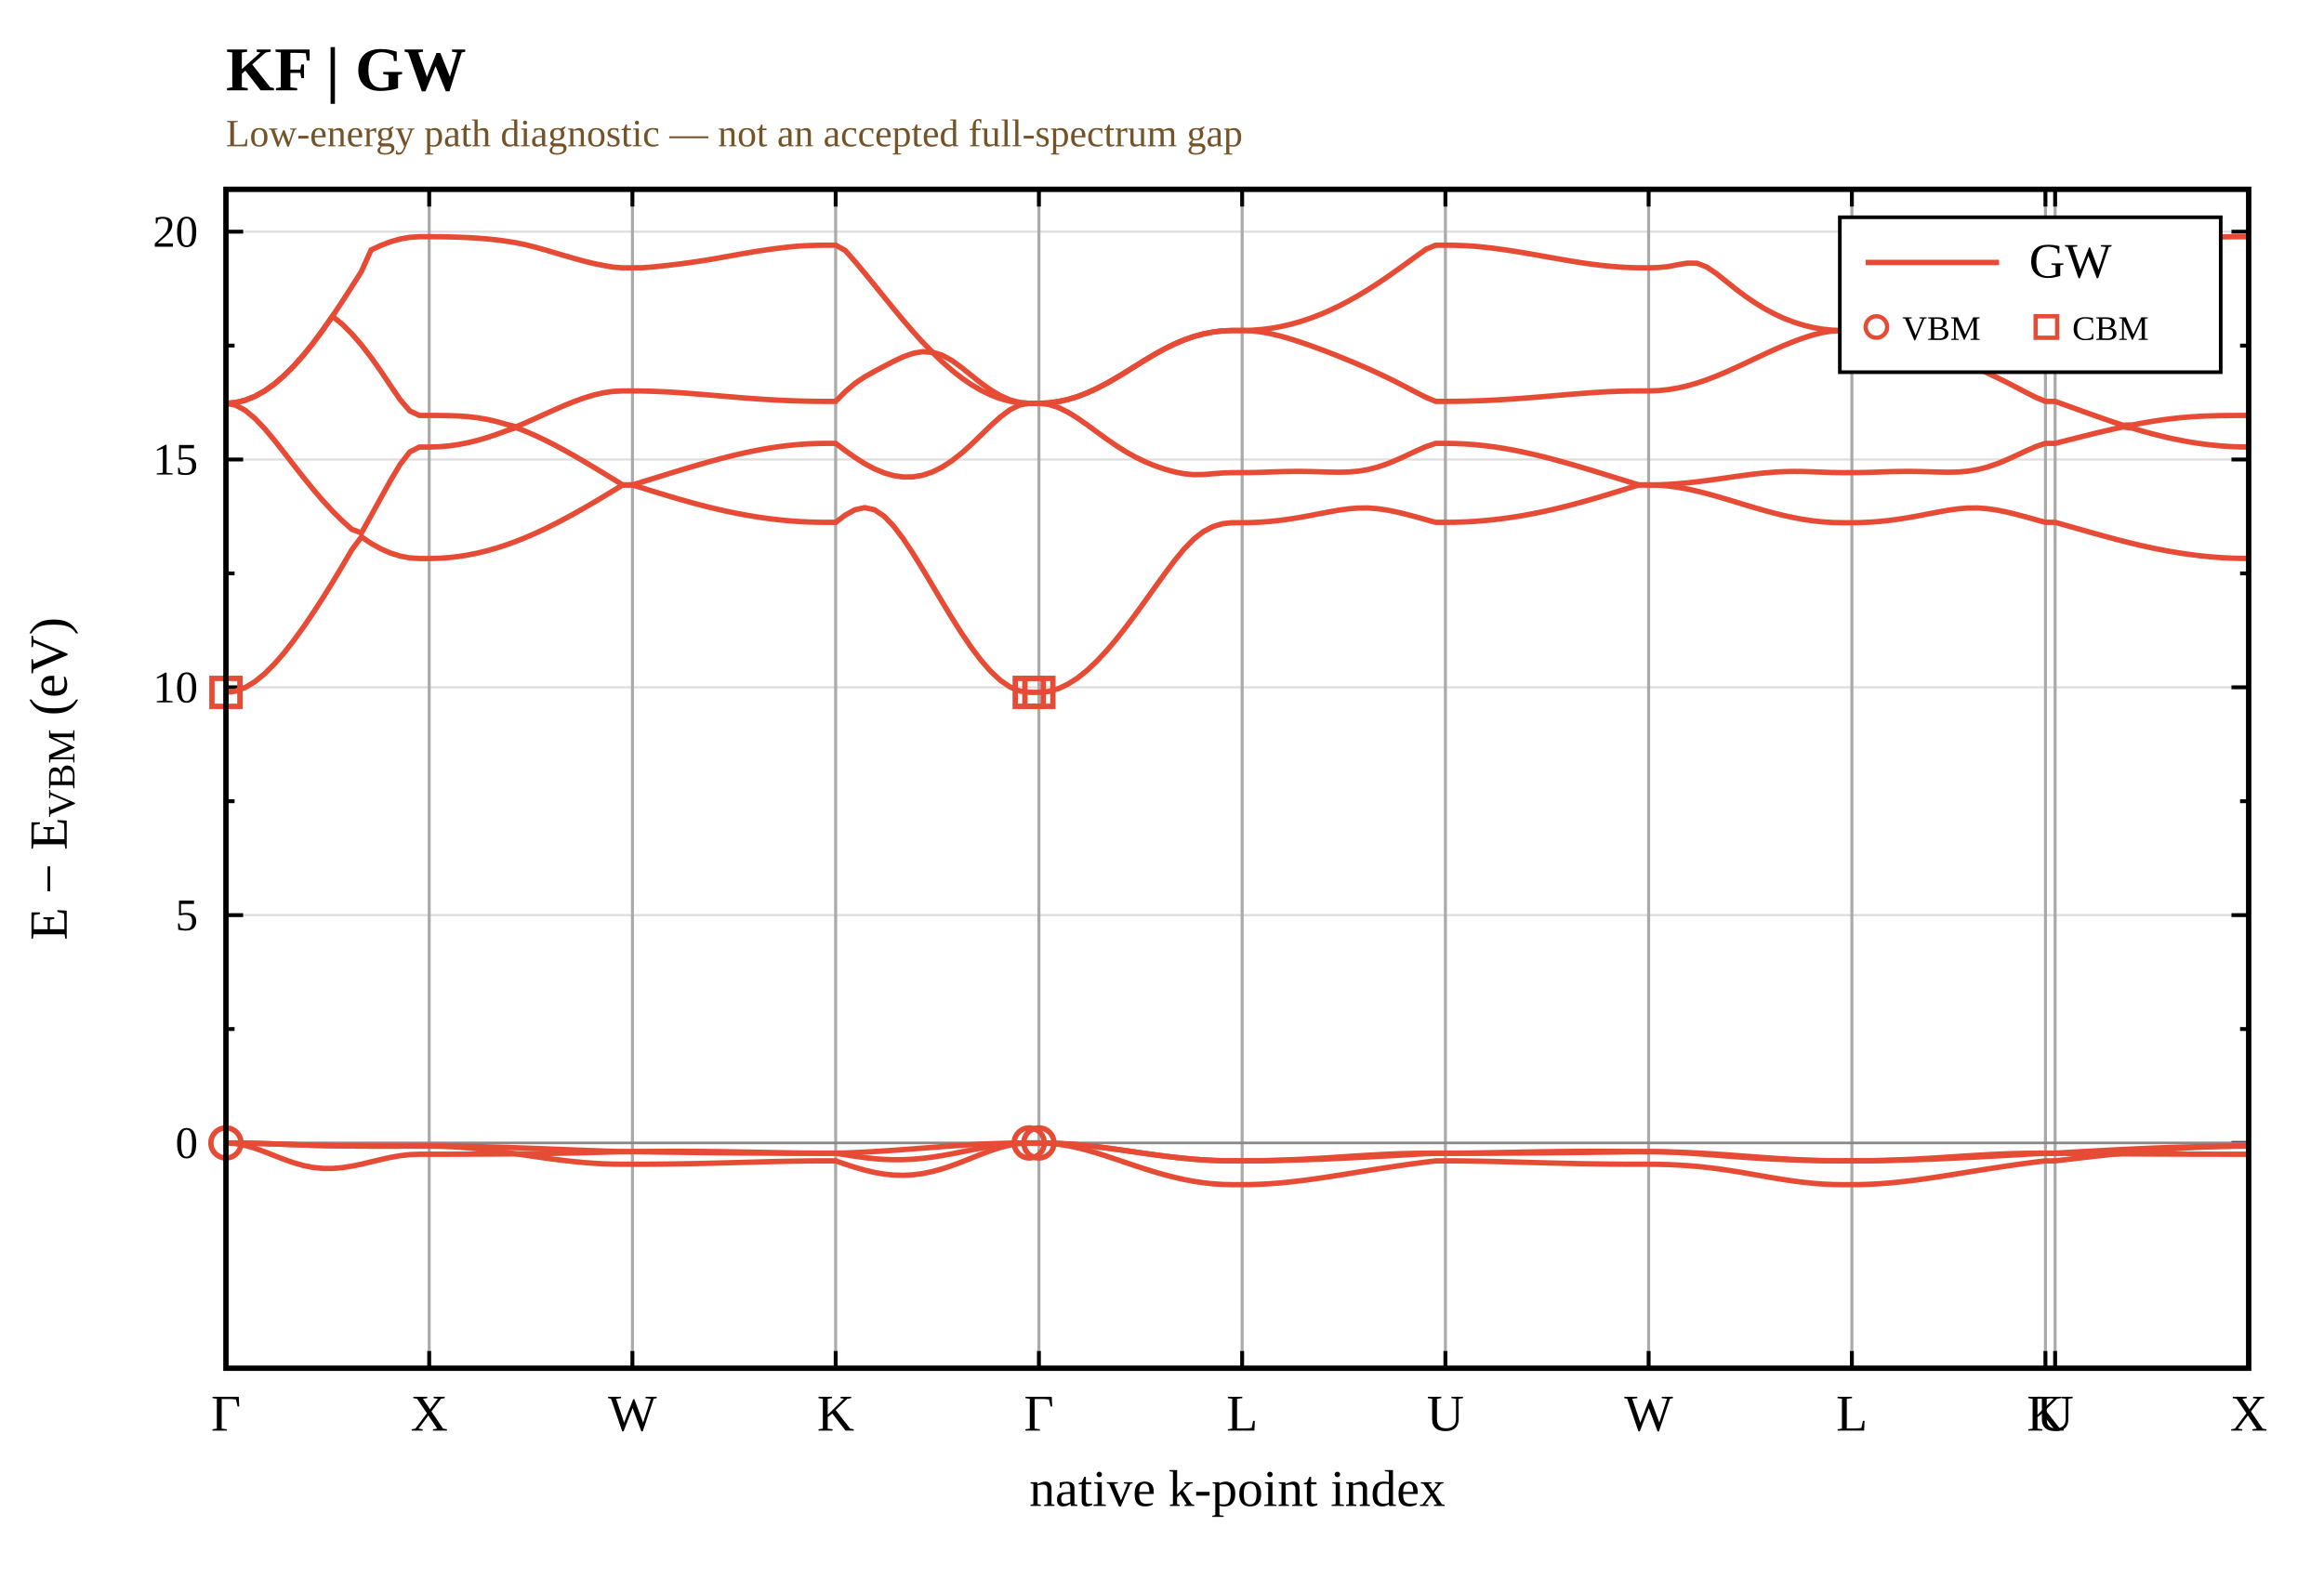
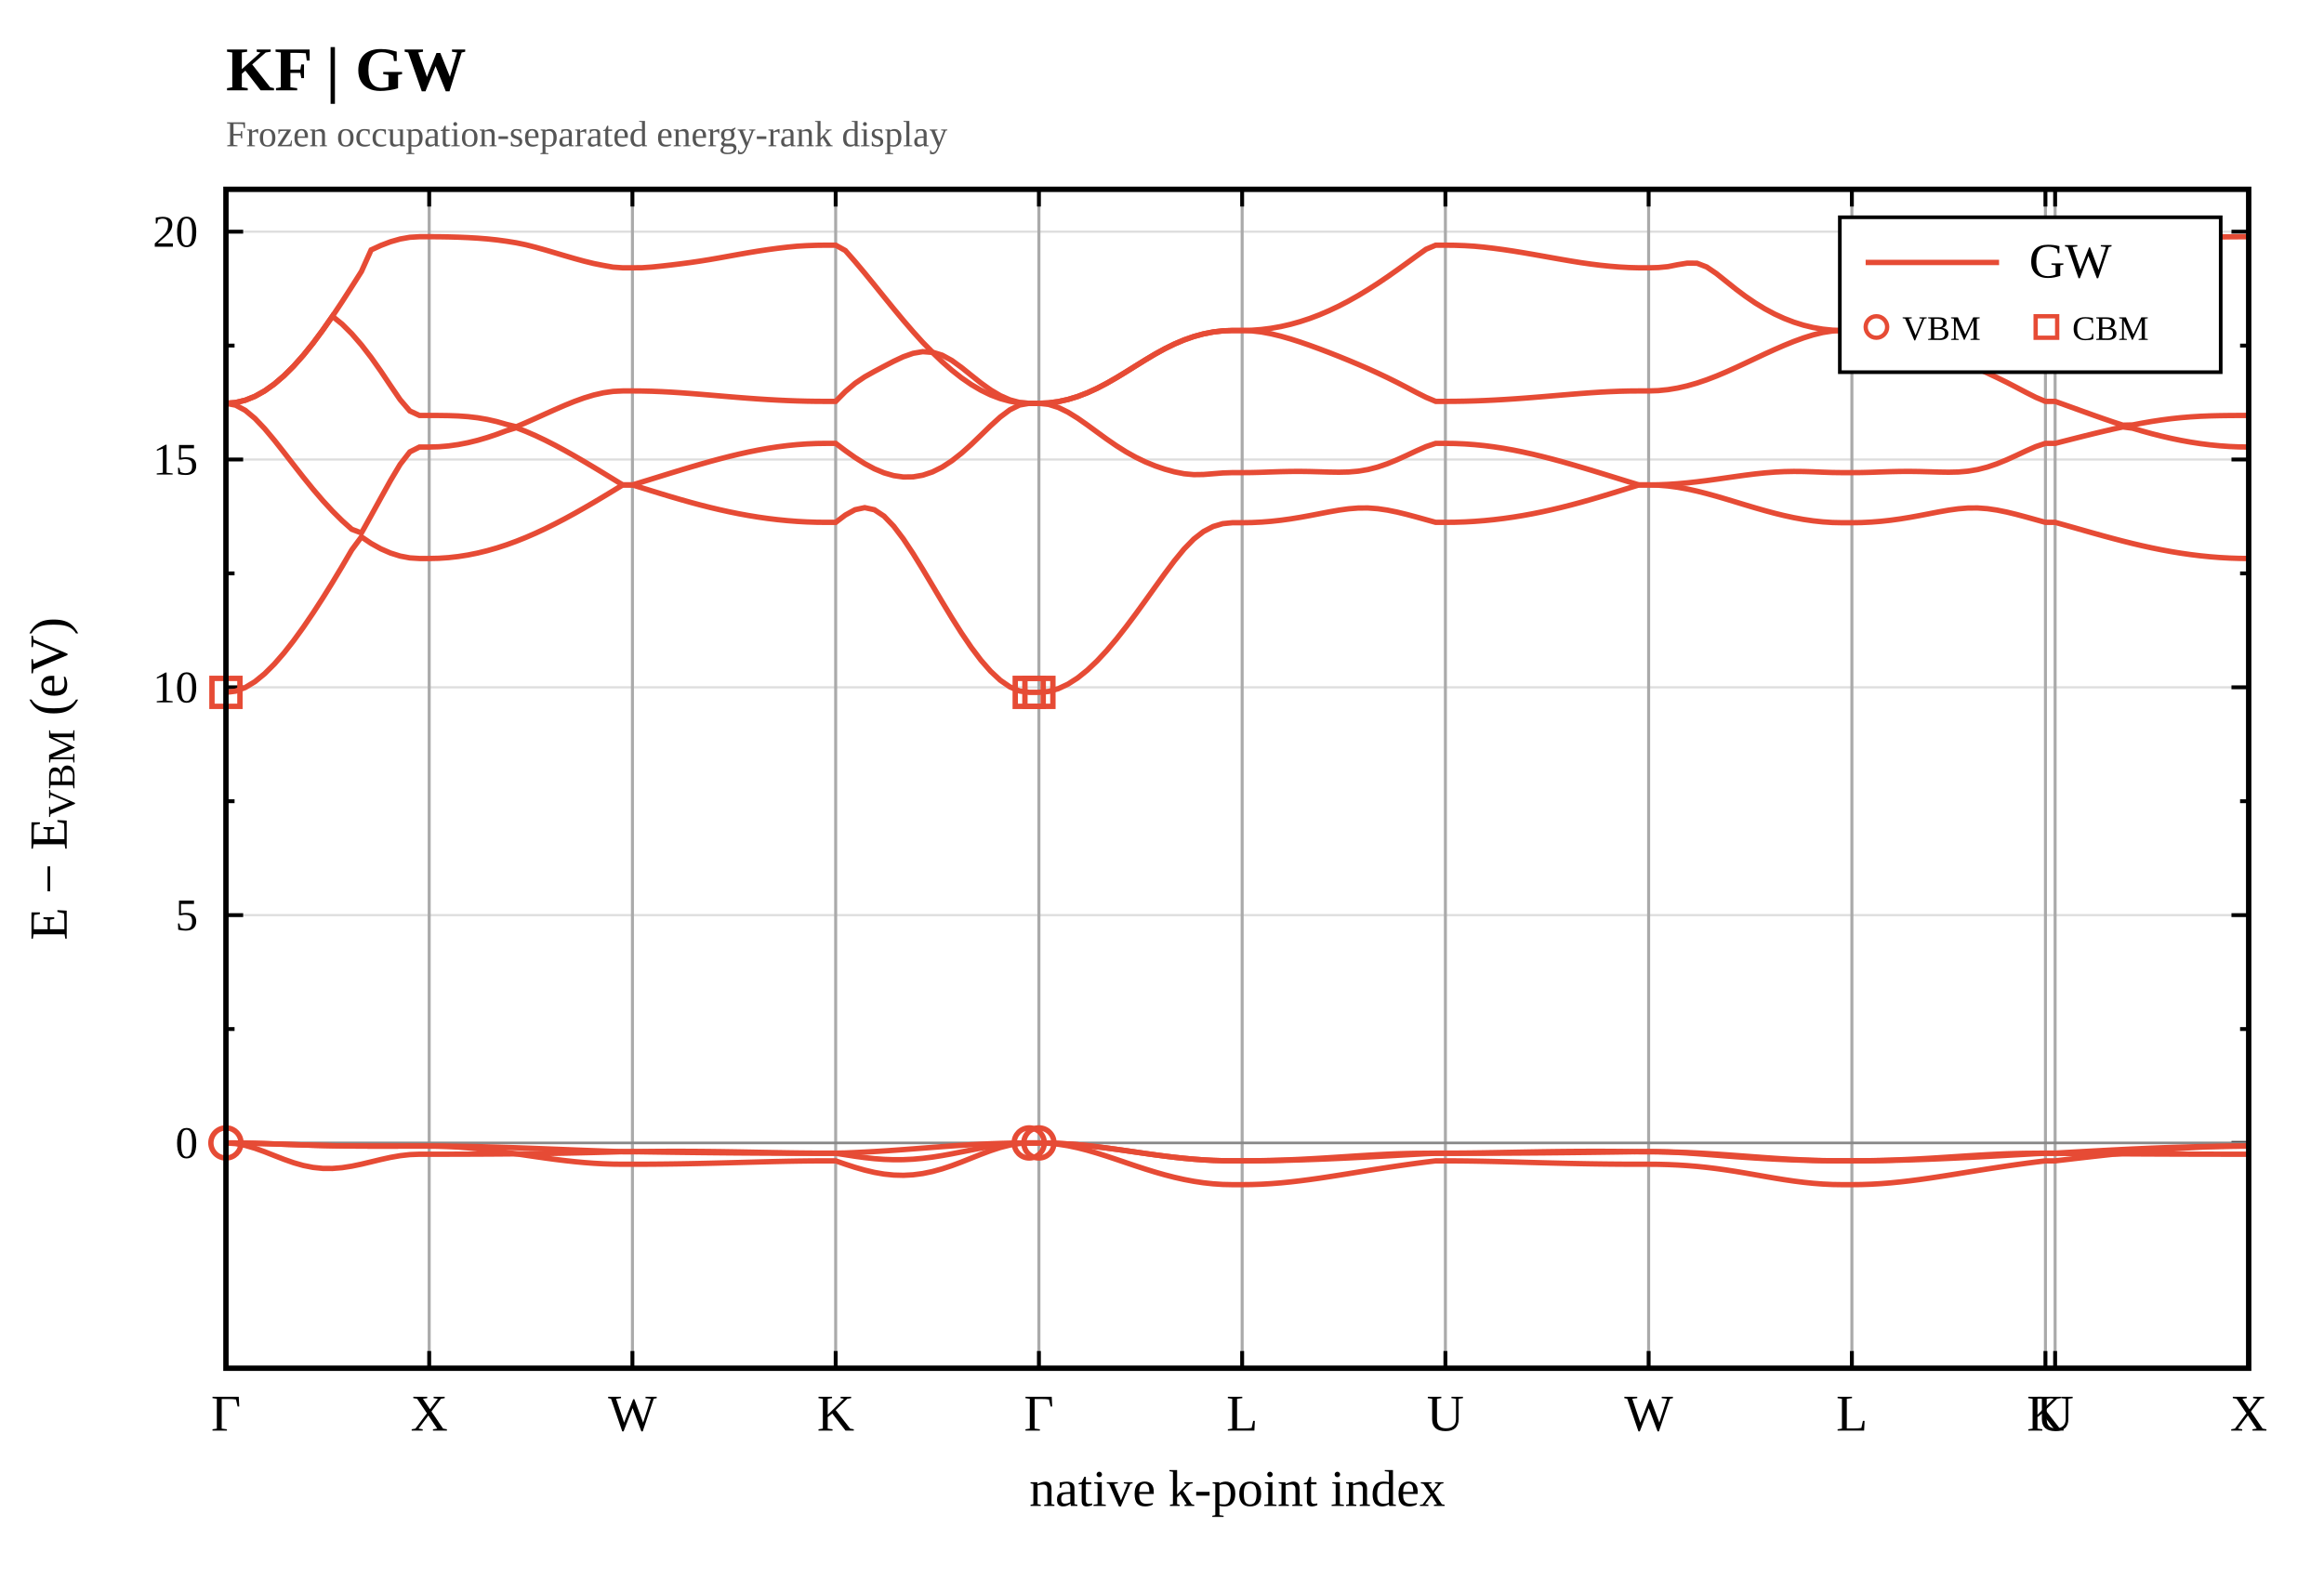
<svg xmlns="http://www.w3.org/2000/svg" width="1080" height="740" viewBox="0 0 1080 740">
  <rect width="100%" height="100%" fill="white" />
  <text x="105" y="42" font-family="Times New Roman, DejaVu Serif, serif" font-size="29" font-weight="bold">KF | GW</text>
  <defs>
    <clipPath id="frontier-clip">
      <rect x="105" y="88" width="940" height="548" />
    </clipPath>
  </defs>
-   <text id="diagnostic-warning" x="105" y="68" font-family="Times New Roman, DejaVu Serif, serif" font-size="18" fill="#755328">Low-energy path diagnostic — not an accepted full-spectrum gap</text>
+   <text x="105" y="68" font-family="Times New Roman, DejaVu Serif, serif" font-size="17" fill="#555555">Frozen occupation-separated energy-rank display</text>
  <line x1="105" y1="531.279" x2="1045" y2="531.279" stroke="#dddddd" stroke-width="1" />
  <text x="92" y="538.279" text-anchor="end" font-family="Times New Roman, DejaVu Serif, serif" font-size="21">0</text>
  <line x1="105" y1="531.279" x2="113" y2="531.279" stroke="black" stroke-width="1.8" />
  <line x1="1045" y1="531.279" x2="1037" y2="531.279" stroke="black" stroke-width="1.8" />
  <line x1="105" y1="478.330" x2="109" y2="478.330" stroke="black" stroke-width="1.8" />
  <line x1="1045" y1="478.330" x2="1041" y2="478.330" stroke="black" stroke-width="1.8" />
  <line x1="105" y1="425.382" x2="1045" y2="425.382" stroke="#dddddd" stroke-width="1" />
  <text x="92" y="432.382" text-anchor="end" font-family="Times New Roman, DejaVu Serif, serif" font-size="21">5</text>
  <line x1="105" y1="425.382" x2="113" y2="425.382" stroke="black" stroke-width="1.8" />
  <line x1="1045" y1="425.382" x2="1037" y2="425.382" stroke="black" stroke-width="1.8" />
  <line x1="105" y1="372.434" x2="109" y2="372.434" stroke="black" stroke-width="1.8" />
  <line x1="1045" y1="372.434" x2="1041" y2="372.434" stroke="black" stroke-width="1.8" />
  <line x1="105" y1="319.485" x2="1045" y2="319.485" stroke="#dddddd" stroke-width="1" />
  <text x="92" y="326.485" text-anchor="end" font-family="Times New Roman, DejaVu Serif, serif" font-size="21">10</text>
  <line x1="105" y1="319.485" x2="113" y2="319.485" stroke="black" stroke-width="1.8" />
  <line x1="1045" y1="319.485" x2="1037" y2="319.485" stroke="black" stroke-width="1.8" />
  <line x1="105" y1="266.537" x2="109" y2="266.537" stroke="black" stroke-width="1.8" />
  <line x1="1045" y1="266.537" x2="1041" y2="266.537" stroke="black" stroke-width="1.8" />
  <line x1="105" y1="213.588" x2="1045" y2="213.588" stroke="#dddddd" stroke-width="1" />
  <text x="92" y="220.588" text-anchor="end" font-family="Times New Roman, DejaVu Serif, serif" font-size="21">15</text>
  <line x1="105" y1="213.588" x2="113" y2="213.588" stroke="black" stroke-width="1.8" />
  <line x1="1045" y1="213.588" x2="1037" y2="213.588" stroke="black" stroke-width="1.8" />
  <line x1="105" y1="160.640" x2="109" y2="160.640" stroke="black" stroke-width="1.8" />
  <line x1="1045" y1="160.640" x2="1041" y2="160.640" stroke="black" stroke-width="1.8" />
  <line x1="105" y1="107.692" x2="1045" y2="107.692" stroke="#dddddd" stroke-width="1" />
  <text x="92" y="114.692" text-anchor="end" font-family="Times New Roman, DejaVu Serif, serif" font-size="21">20</text>
  <line x1="105" y1="107.692" x2="113" y2="107.692" stroke="black" stroke-width="1.8" />
  <line x1="1045" y1="107.692" x2="1037" y2="107.692" stroke="black" stroke-width="1.8" />
  <line x1="105.000" y1="88" x2="105.000" y2="636" stroke="#aaaaaa" stroke-width="1.4" />
  <text x="105.000" y="665" text-anchor="middle" font-family="Times New Roman, DejaVu Serif, serif" font-size="24">Γ</text>
  <line x1="105.000" y1="88" x2="105.000" y2="96" stroke="black" stroke-width="1.8" />
  <line x1="105.000" y1="636" x2="105.000" y2="628" stroke="black" stroke-width="1.8" />
  <line x1="199.450" y1="88" x2="199.450" y2="636" stroke="#aaaaaa" stroke-width="1.4" />
  <text x="199.450" y="665" text-anchor="middle" font-family="Times New Roman, DejaVu Serif, serif" font-size="24">X</text>
  <line x1="199.450" y1="88" x2="199.450" y2="96" stroke="black" stroke-width="1.8" />
  <line x1="199.450" y1="636" x2="199.450" y2="628" stroke="black" stroke-width="1.8" />
  <line x1="293.900" y1="88" x2="293.900" y2="636" stroke="#aaaaaa" stroke-width="1.4" />
  <text x="293.900" y="665" text-anchor="middle" font-family="Times New Roman, DejaVu Serif, serif" font-size="24">W</text>
  <line x1="293.900" y1="88" x2="293.900" y2="96" stroke="black" stroke-width="1.8" />
  <line x1="293.900" y1="636" x2="293.900" y2="628" stroke="black" stroke-width="1.8" />
  <line x1="388.349" y1="88" x2="388.349" y2="636" stroke="#aaaaaa" stroke-width="1.4" />
  <text x="388.349" y="665" text-anchor="middle" font-family="Times New Roman, DejaVu Serif, serif" font-size="24">K</text>
  <line x1="388.349" y1="88" x2="388.349" y2="96" stroke="black" stroke-width="1.8" />
  <line x1="388.349" y1="636" x2="388.349" y2="628" stroke="black" stroke-width="1.8" />
  <line x1="482.799" y1="88" x2="482.799" y2="636" stroke="#aaaaaa" stroke-width="1.4" />
  <text x="482.799" y="665" text-anchor="middle" font-family="Times New Roman, DejaVu Serif, serif" font-size="24">Γ</text>
  <line x1="482.799" y1="88" x2="482.799" y2="96" stroke="black" stroke-width="1.8" />
  <line x1="482.799" y1="636" x2="482.799" y2="628" stroke="black" stroke-width="1.8" />
  <line x1="577.249" y1="88" x2="577.249" y2="636" stroke="#aaaaaa" stroke-width="1.4" />
  <text x="577.249" y="665" text-anchor="middle" font-family="Times New Roman, DejaVu Serif, serif" font-size="24">L</text>
  <line x1="577.249" y1="88" x2="577.249" y2="96" stroke="black" stroke-width="1.8" />
  <line x1="577.249" y1="636" x2="577.249" y2="628" stroke="black" stroke-width="1.8" />
  <line x1="671.699" y1="88" x2="671.699" y2="636" stroke="#aaaaaa" stroke-width="1.4" />
  <text x="671.699" y="665" text-anchor="middle" font-family="Times New Roman, DejaVu Serif, serif" font-size="24">U</text>
  <line x1="671.699" y1="88" x2="671.699" y2="96" stroke="black" stroke-width="1.8" />
  <line x1="671.699" y1="636" x2="671.699" y2="628" stroke="black" stroke-width="1.8" />
  <line x1="766.148" y1="88" x2="766.148" y2="636" stroke="#aaaaaa" stroke-width="1.4" />
  <text x="766.148" y="665" text-anchor="middle" font-family="Times New Roman, DejaVu Serif, serif" font-size="24">W</text>
  <line x1="766.148" y1="88" x2="766.148" y2="96" stroke="black" stroke-width="1.8" />
  <line x1="766.148" y1="636" x2="766.148" y2="628" stroke="black" stroke-width="1.8" />
  <line x1="860.598" y1="88" x2="860.598" y2="636" stroke="#aaaaaa" stroke-width="1.4" />
  <text x="860.598" y="665" text-anchor="middle" font-family="Times New Roman, DejaVu Serif, serif" font-size="24">L</text>
  <line x1="860.598" y1="88" x2="860.598" y2="96" stroke="black" stroke-width="1.8" />
  <line x1="860.598" y1="636" x2="860.598" y2="628" stroke="black" stroke-width="1.8" />
  <line x1="950.550" y1="88" x2="950.550" y2="636" stroke="#aaaaaa" stroke-width="1.4" />
  <text x="950.550" y="665" text-anchor="middle" font-family="Times New Roman, DejaVu Serif, serif" font-size="24">K</text>
  <line x1="950.550" y1="88" x2="950.550" y2="96" stroke="black" stroke-width="1.8" />
  <line x1="950.550" y1="636" x2="950.550" y2="628" stroke="black" stroke-width="1.8" />
  <line x1="955.048" y1="88" x2="955.048" y2="636" stroke="#aaaaaa" stroke-width="1.4" />
  <text x="955.048" y="665" text-anchor="middle" font-family="Times New Roman, DejaVu Serif, serif" font-size="24">U</text>
  <line x1="955.048" y1="88" x2="955.048" y2="96" stroke="black" stroke-width="1.8" />
  <line x1="955.048" y1="636" x2="955.048" y2="628" stroke="black" stroke-width="1.8" />
  <line x1="1045.000" y1="88" x2="1045.000" y2="636" stroke="#aaaaaa" stroke-width="1.4" />
  <text x="1045.000" y="665" text-anchor="middle" font-family="Times New Roman, DejaVu Serif, serif" font-size="24">X</text>
  <line x1="1045.000" y1="88" x2="1045.000" y2="96" stroke="black" stroke-width="1.8" />
  <line x1="1045.000" y1="636" x2="1045.000" y2="628" stroke="black" stroke-width="1.8" />
  <line x1="105" y1="531.279" x2="1045" y2="531.279" stroke="#888888" stroke-width="1.2" />
  <path id="GW-rank-1" d="M105.000,531.279 L109.498,531.576 L113.995,532.431 L118.493,533.747 L122.990,535.378 L127.488,537.154 L131.986,538.907 L136.483,540.483 L140.981,541.760 L145.478,542.651 L149.976,543.114 L154.474,543.144 L158.971,542.775 L163.469,542.076 L167.967,541.137 L172.464,540.066 L176.962,538.981 L181.459,537.994 L185.957,537.207 L190.455,536.700 L194.952,536.525 L199.450,536.525 L203.947,536.523 L208.445,536.518 L212.943,536.508 L217.440,536.494 L221.938,536.475 L226.435,536.452 L230.933,536.423 L235.431,536.388 L239.928,536.348 L244.426,537.009 L248.923,537.667 L253.421,538.307 L257.919,538.913 L262.416,539.470 L266.914,539.965 L271.411,540.387 L275.909,540.726 L280.407,540.973 L284.904,541.124 L289.402,541.175 L293.900,541.175 L298.397,541.167 L302.895,541.144 L307.392,541.106 L311.890,541.053 L316.388,540.987 L320.885,540.907 L325.383,540.816 L329.880,540.715 L334.378,540.606 L338.876,540.490 L343.373,540.369 L347.871,540.246 L352.368,540.125 L356.866,540.007 L361.364,539.898 L365.861,539.800 L370.359,539.719 L374.856,539.657 L379.354,539.618 L383.852,539.605 L388.349,539.605 L392.847,541.158 L397.344,542.616 L401.842,543.906 L406.340,544.967 L410.837,545.747 L415.335,546.209 L419.833,546.328 L424.330,546.090 L428.828,545.498 L433.325,544.567 L437.823,543.330 L442.321,541.837 L446.818,540.155 L451.316,538.367 L455.813,536.572 L460.311,534.880 L464.809,533.406 L469.306,532.259 L473.804,531.529 L478.301,531.279 L482.799,531.279 L487.297,531.428 L491.794,531.866 L496.292,532.576 L500.789,533.527 L505.287,534.681 L509.785,535.995 L514.282,537.422 L518.780,538.920 L523.278,540.444 L527.775,541.957 L532.273,543.424 L536.770,544.812 L541.268,546.096 L545.766,547.253 L550.263,548.264 L554.761,549.112 L559.258,549.786 L563.756,550.274 L568.254,550.569 L572.751,550.669 L577.249,550.669 L581.746,550.615 L586.244,550.456 L590.742,550.195 L595.239,549.839 L599.737,549.396 L604.234,548.876 L608.732,548.291 L613.230,547.653 L617.727,546.974 L622.225,546.268 L626.722,545.545 L631.220,544.816 L635.718,544.091 L640.215,543.376 L644.713,542.679 L649.211,542.004 L653.708,541.356 L658.206,540.737 L662.703,540.152 L667.201,539.605 L671.699,539.605 L676.196,539.618 L680.694,539.657 L685.191,539.719 L689.689,539.801 L694.187,539.898 L698.684,540.007 L703.182,540.125 L707.679,540.246 L712.177,540.369 L716.675,540.490 L721.172,540.606 L725.670,540.715 L730.167,540.816 L734.665,540.907 L739.163,540.987 L743.660,541.053 L748.158,541.106 L752.656,541.144 L757.153,541.167 L761.651,541.175 L766.148,541.175 L770.646,541.214 L775.144,541.333 L779.641,541.533 L784.139,541.817 L788.636,542.189 L793.134,542.649 L797.632,543.198 L802.129,543.827 L806.627,544.525 L811.124,545.275 L815.622,546.056 L820.120,546.844 L824.617,547.614 L829.115,548.341 L833.612,549.002 L838.110,549.575 L842.608,550.042 L847.105,550.386 L851.603,550.597 L856.100,550.669 L860.598,550.669 L865.096,550.615 L869.593,550.456 L874.091,550.195 L878.589,549.839 L883.086,549.396 L887.584,548.876 L892.081,548.291 L896.579,547.653 L901.077,546.974 L905.574,546.268 L910.072,545.545 L914.569,544.816 L919.067,544.091 L923.565,543.376 L928.062,542.679 L932.560,542.004 L937.057,541.356 L941.555,540.737 L946.053,540.152 L950.550,539.605 L955.048,539.605 L959.545,539.080 L964.043,538.556 L968.541,538.037 L973.038,537.525 L977.536,537.025 L982.033,536.538 L986.531,536.354 L991.029,536.381 L995.526,536.405 L1000.024,536.426 L1004.522,536.446 L1009.019,536.463 L1013.517,536.478 L1018.014,536.491 L1022.512,536.501 L1027.010,536.510 L1031.507,536.517 L1036.005,536.522 L1040.502,536.524 L1045.000,536.525" fill="none" stroke="#E64B35" stroke-width="2.5" clip-path="url(#frontier-clip)" />
  <path id="GW-rank-2" d="M105.000,531.279 L109.498,531.300 L113.995,531.362 L118.493,531.460 L122.990,531.587 L127.488,531.736 L131.986,531.896 L136.483,532.058 L140.981,532.213 L145.478,532.355 L149.976,532.476 L154.474,532.576 L158.971,532.651 L163.469,532.703 L167.967,532.735 L172.464,532.750 L176.962,532.753 L181.459,532.749 L185.957,532.743 L190.455,532.737 L194.952,532.735 L199.450,532.735 L203.947,532.789 L208.445,532.947 L212.943,533.207 L217.440,533.560 L221.938,533.999 L226.435,534.511 L230.933,535.083 L235.431,535.700 L239.928,536.347 L244.426,536.299 L248.923,536.243 L253.421,536.180 L257.919,536.107 L262.416,536.026 L266.914,535.936 L271.411,535.836 L275.909,535.726 L280.407,535.606 L284.904,535.477 L289.402,535.339 L293.900,535.339 L298.397,535.409 L302.895,535.476 L307.392,535.540 L311.890,535.601 L316.388,535.659 L320.885,535.713 L325.383,535.764 L329.880,535.812 L334.378,535.856 L338.876,535.897 L343.373,535.933 L347.871,535.966 L352.368,535.996 L356.866,536.021 L361.364,536.043 L365.861,536.060 L370.359,536.074 L374.856,536.084 L379.354,536.090 L383.852,536.092 L388.349,536.092 L392.847,536.770 L397.344,537.475 L401.842,538.089 L406.340,538.580 L410.837,538.916 L415.335,539.076 L419.833,539.049 L424.330,538.830 L428.828,538.428 L433.325,537.859 L437.823,537.150 L442.321,536.334 L446.818,535.454 L451.316,534.554 L455.813,533.683 L460.311,532.889 L464.809,532.217 L469.306,531.707 L473.804,531.387 L478.301,531.279 L482.799,531.279 L487.297,531.333 L491.794,531.492 L496.292,531.753 L500.789,532.108 L505.287,532.547 L509.785,533.057 L514.282,533.627 L518.780,534.239 L523.278,534.879 L527.775,535.531 L532.273,536.177 L536.770,536.804 L541.268,537.395 L545.766,537.938 L550.263,538.419 L554.761,538.829 L559.258,539.157 L563.756,539.396 L568.254,539.542 L572.751,539.591 L577.249,539.591 L581.746,539.579 L586.244,539.542 L590.742,539.481 L595.239,539.396 L599.737,539.288 L604.234,539.159 L608.732,539.010 L613.230,538.843 L617.727,538.658 L622.225,538.458 L626.722,538.245 L631.220,538.020 L635.718,537.786 L640.215,537.543 L644.713,537.295 L649.211,537.042 L653.708,536.787 L658.206,536.530 L662.703,536.273 L667.201,536.092 L671.699,536.092 L676.196,536.090 L680.694,536.084 L685.191,536.074 L689.689,536.060 L694.187,536.043 L698.684,536.021 L703.182,535.996 L707.679,535.966 L712.177,535.933 L716.675,535.897 L721.172,535.856 L725.670,535.812 L730.167,535.764 L734.665,535.713 L739.163,535.659 L743.660,535.601 L748.158,535.540 L752.656,535.476 L757.153,535.409 L761.651,535.339 L766.148,535.339 L770.646,535.382 L775.144,535.507 L779.641,535.708 L784.139,535.972 L788.636,536.284 L793.134,536.626 L797.632,536.982 L802.129,537.335 L806.627,537.676 L811.124,537.996 L815.622,538.291 L820.120,538.559 L824.617,538.797 L829.115,539.005 L833.612,539.182 L838.110,539.329 L842.608,539.443 L847.105,539.525 L851.603,539.575 L856.100,539.591 L860.598,539.591 L865.096,539.579 L869.593,539.542 L874.091,539.481 L878.589,539.396 L883.086,539.288 L887.584,539.159 L892.081,539.010 L896.579,538.843 L901.077,538.658 L905.574,538.458 L910.072,538.245 L914.569,538.020 L919.067,537.786 L923.565,537.543 L928.062,537.295 L932.560,537.042 L937.057,536.787 L941.555,536.530 L946.053,536.273 L950.550,536.092 L955.048,536.092 L959.545,536.138 L964.043,536.181 L968.541,536.222 L973.038,536.259 L977.536,536.293 L982.033,536.325 L986.531,536.068 L991.029,535.619 L995.526,535.193 L1000.024,534.793 L1004.522,534.421 L1009.019,534.082 L1013.517,533.776 L1018.014,533.506 L1022.512,533.274 L1027.010,533.082 L1031.507,532.931 L1036.005,532.823 L1040.502,532.757 L1045.000,532.735" fill="none" stroke="#E64B35" stroke-width="2.5" clip-path="url(#frontier-clip)" />
  <path id="GW-rank-3" d="M105.000,531.279 L109.498,531.300 L113.995,531.362 L118.493,531.460 L122.990,531.587 L127.488,531.736 L131.986,531.896 L136.483,532.058 L140.981,532.213 L145.478,532.355 L149.976,532.476 L154.474,532.576 L158.971,532.651 L163.469,532.703 L167.967,532.735 L172.464,532.750 L176.962,532.753 L181.459,532.749 L185.957,532.743 L190.455,532.737 L194.952,532.735 L199.450,532.735 L203.947,532.746 L208.445,532.778 L212.943,532.831 L217.440,532.905 L221.938,532.996 L226.435,533.106 L230.933,533.230 L235.431,533.368 L239.928,533.518 L244.426,533.677 L248.923,533.843 L253.421,534.015 L257.919,534.189 L262.416,534.364 L266.914,534.538 L271.411,534.709 L275.909,534.876 L280.407,535.038 L284.904,535.193 L289.402,535.339 L293.900,535.339 L298.397,535.276 L302.895,535.228 L307.392,535.196 L311.890,535.180 L316.388,535.180 L320.885,535.196 L325.383,535.225 L329.880,535.268 L334.378,535.323 L338.876,535.388 L343.373,535.462 L347.871,535.542 L352.368,535.625 L356.866,535.709 L361.364,535.790 L365.861,535.864 L370.359,535.928 L374.856,535.976 L379.354,536.007 L383.852,536.018 L388.349,536.018 L392.847,535.934 L397.344,535.746 L401.842,535.527 L406.340,535.276 L410.837,534.999 L415.335,534.695 L419.833,534.372 L424.330,534.034 L428.828,533.688 L433.325,533.342 L437.823,533.002 L442.321,532.677 L446.818,532.374 L451.316,532.099 L455.813,531.857 L460.311,531.653 L464.809,531.491 L469.306,531.374 L473.804,531.303 L478.301,531.279 L482.799,531.279 L487.297,531.333 L491.794,531.492 L496.292,531.753 L500.789,532.108 L505.287,532.547 L509.785,533.057 L514.282,533.627 L518.780,534.239 L523.278,534.879 L527.775,535.531 L532.273,536.177 L536.770,536.804 L541.268,537.395 L545.766,537.938 L550.263,538.419 L554.761,538.829 L559.258,539.157 L563.756,539.396 L568.254,539.542 L572.751,539.591 L577.249,539.591 L581.746,539.571 L586.244,539.511 L590.742,539.412 L595.239,539.275 L599.737,539.103 L604.234,538.899 L608.732,538.666 L613.230,538.409 L617.727,538.134 L622.225,537.847 L626.722,537.556 L631.220,537.267 L635.718,536.991 L640.215,536.737 L644.713,536.512 L649.211,536.327 L653.708,536.188 L658.206,536.101 L662.703,536.069 L667.201,536.018 L671.699,536.018 L676.196,536.007 L680.694,535.976 L685.191,535.928 L689.689,535.864 L694.187,535.790 L698.684,535.709 L703.182,535.625 L707.679,535.542 L712.177,535.462 L716.675,535.388 L721.172,535.323 L725.670,535.268 L730.167,535.225 L734.665,535.196 L739.163,535.180 L743.660,535.180 L748.158,535.196 L752.656,535.228 L757.153,535.276 L761.651,535.339 L766.148,535.339 L770.646,535.365 L775.144,535.440 L779.641,535.563 L784.139,535.732 L788.636,535.944 L793.134,536.192 L797.632,536.473 L802.129,536.778 L806.627,537.101 L811.124,537.433 L815.622,537.767 L820.120,538.095 L824.617,538.407 L829.115,538.696 L833.612,538.954 L838.110,539.175 L842.608,539.354 L847.105,539.485 L851.603,539.564 L856.100,539.591 L860.598,539.591 L865.096,539.571 L869.593,539.511 L874.091,539.412 L878.589,539.275 L883.086,539.103 L887.584,538.899 L892.081,538.666 L896.579,538.409 L901.077,538.134 L905.574,537.847 L910.072,537.556 L914.569,537.267 L919.067,536.991 L923.565,536.737 L928.062,536.512 L932.560,536.327 L937.057,536.188 L941.555,536.101 L946.053,536.069 L950.550,536.018 L955.048,536.018 L959.545,535.763 L964.043,535.510 L968.541,535.259 L973.038,535.012 L977.536,534.771 L982.033,534.537 L986.531,534.313 L991.029,534.098 L995.526,533.895 L1000.024,533.705 L1004.522,533.529 L1009.019,533.368 L1013.517,533.224 L1018.014,533.097 L1022.512,532.988 L1027.010,532.898 L1031.507,532.827 L1036.005,532.776 L1040.502,532.746 L1045.000,532.735" fill="none" stroke="#E64B35" stroke-width="2.5" clip-path="url(#frontier-clip)" />
  <path id="GW-rank-4" d="M105.000,321.837 L109.498,321.264 L113.995,319.573 L118.493,316.836 L122.990,313.162 L127.488,308.675 L131.986,303.503 L136.483,297.762 L140.981,291.550 L145.478,284.945 L149.976,278.009 L154.474,270.787 L158.971,263.315 L163.469,255.620 L167.967,249.560 L172.464,252.591 L176.962,255.097 L181.459,257.062 L185.957,258.474 L190.455,259.325 L194.952,259.609 L199.450,259.609 L203.947,259.507 L208.445,259.201 L212.943,258.693 L217.440,257.984 L221.938,257.078 L226.435,255.980 L230.933,254.695 L235.431,253.228 L239.928,251.590 L244.426,249.788 L248.923,247.833 L253.421,245.735 L257.919,243.506 L262.416,241.160 L266.914,238.709 L271.411,236.168 L275.909,233.552 L280.407,230.876 L284.904,228.156 L289.402,225.409 L293.900,225.409 L298.397,226.795 L302.895,228.187 L307.392,229.567 L311.890,230.920 L316.388,232.234 L320.885,233.499 L325.383,234.706 L329.880,235.847 L334.378,236.916 L338.876,237.907 L343.373,238.816 L347.871,239.638 L352.368,240.371 L356.866,241.011 L361.364,241.556 L365.861,242.004 L370.359,242.355 L374.856,242.606 L379.354,242.757 L383.852,242.807 L388.349,242.807 L392.847,239.405 L397.344,236.937 L401.842,235.974 L406.340,236.942 L410.837,239.916 L415.335,244.606 L419.833,250.554 L424.330,257.339 L428.828,264.630 L433.325,272.169 L437.823,279.741 L442.321,287.161 L446.818,294.257 L451.316,300.866 L455.813,306.826 L460.311,311.980 L464.809,316.176 L469.306,319.282 L473.804,321.192 L478.301,321.837 L482.799,321.837 L487.297,321.406 L491.794,320.125 L496.292,318.020 L500.789,315.134 L505.287,311.526 L509.785,307.267 L514.282,302.436 L518.780,297.119 L523.278,291.410 L527.775,285.405 L532.273,279.206 L536.770,272.922 L541.268,266.684 L545.766,260.681 L550.263,255.202 L554.761,250.591 L559.258,247.092 L563.756,244.735 L568.254,243.403 L572.751,242.976 L577.249,242.976 L581.746,242.902 L586.244,242.683 L590.742,242.322 L595.239,241.825 L599.737,241.203 L604.234,240.471 L608.732,239.654 L613.230,238.787 L617.727,237.923 L622.225,237.133 L626.722,236.508 L631.220,236.146 L635.718,236.121 L640.215,236.454 L644.713,237.112 L649.211,238.025 L653.708,239.117 L658.206,240.316 L662.703,241.564 L667.201,242.807 L671.699,242.807 L676.196,242.757 L680.694,242.606 L685.191,242.355 L689.689,242.004 L694.187,241.556 L698.684,241.011 L703.182,240.371 L707.679,239.638 L712.177,238.816 L716.675,237.907 L721.172,236.916 L725.670,235.847 L730.167,234.706 L734.665,233.499 L739.163,232.234 L743.660,230.920 L748.158,229.567 L752.656,228.187 L757.153,226.795 L761.651,225.409 L766.148,225.409 L770.646,225.533 L775.144,225.903 L779.641,226.503 L784.139,227.311 L788.636,228.298 L793.134,229.430 L797.632,230.672 L802.129,231.988 L806.627,233.346 L811.124,234.711 L815.622,236.053 L820.120,237.341 L824.617,238.550 L829.115,239.652 L833.612,240.625 L838.110,241.449 L842.608,242.107 L847.105,242.586 L851.603,242.878 L856.100,242.976 L860.598,242.976 L865.096,242.902 L869.593,242.683 L874.091,242.322 L878.589,241.825 L883.086,241.203 L887.584,240.471 L892.081,239.654 L896.579,238.787 L901.077,237.922 L905.574,237.132 L910.072,236.508 L914.569,236.146 L919.067,236.121 L923.565,236.454 L928.062,237.112 L932.560,238.025 L937.057,239.117 L941.555,240.316 L946.053,241.564 L950.550,242.807 L955.048,242.807 L959.545,244.053 L964.043,245.323 L968.541,246.602 L973.038,247.874 L977.536,249.124 L982.033,250.341 L986.531,251.515 L991.029,252.634 L995.526,253.690 L1000.024,254.675 L1004.522,255.583 L1009.019,256.408 L1013.517,257.145 L1018.014,257.791 L1022.512,258.342 L1027.010,258.796 L1031.507,259.151 L1036.005,259.405 L1040.502,259.558 L1045.000,259.609" fill="none" stroke="#E64B35" stroke-width="2.5" clip-path="url(#frontier-clip)" />
  <path id="GW-rank-5" d="M105.000,187.481 L109.498,188.325 L113.995,190.758 L118.493,194.514 L122.990,199.246 L127.488,204.611 L131.986,210.313 L136.483,216.121 L140.981,221.859 L145.478,227.399 L149.976,232.646 L154.474,237.531 L158.971,242.003 L163.469,246.022 L167.967,247.728 L172.464,239.668 L176.962,231.500 L181.459,223.394 L185.957,215.856 L190.455,210.059 L194.952,207.795 L199.450,207.795 L203.947,207.666 L208.445,207.283 L212.943,206.651 L217.440,205.778 L221.938,204.678 L226.435,203.365 L230.933,201.860 L235.431,200.186 L239.928,198.802 L244.426,200.558 L248.923,202.515 L253.421,204.650 L257.919,206.939 L262.416,209.359 L266.914,211.886 L271.411,214.499 L275.909,217.178 L280.407,219.901 L284.904,222.651 L289.402,225.409 L293.900,225.409 L298.397,224.024 L302.895,222.633 L307.392,221.240 L311.890,219.854 L316.388,218.483 L320.885,217.136 L325.383,215.822 L329.880,214.551 L334.378,213.332 L338.876,212.177 L343.373,211.096 L347.871,210.098 L352.368,209.194 L356.866,208.393 L361.364,207.703 L365.861,207.129 L370.359,206.679 L374.856,206.355 L379.354,206.159 L383.852,206.094 L388.349,206.094 L392.847,209.477 L397.344,212.660 L401.842,215.510 L406.340,217.919 L410.837,219.800 L415.335,221.087 L419.833,221.722 L424.330,221.665 L428.828,220.887 L433.325,219.377 L437.823,217.142 L442.321,214.218 L446.818,210.678 L451.316,206.649 L455.813,202.315 L460.311,197.939 L464.809,193.866 L469.306,190.503 L473.804,188.267 L478.301,187.481 L482.799,187.481 L487.297,187.972 L491.794,189.392 L496.292,191.595 L500.789,194.379 L505.287,197.524 L509.785,200.819 L514.282,204.083 L518.780,207.183 L523.278,210.017 L527.775,212.529 L532.273,214.701 L536.770,216.543 L541.268,218.084 L545.766,219.327 L550.263,220.210 L554.761,220.623 L559.258,220.561 L563.756,220.207 L568.254,219.845 L572.751,219.698 L577.249,219.698 L581.746,219.654 L586.244,219.538 L590.742,219.384 L595.239,219.239 L599.737,219.143 L604.234,219.124 L608.732,219.185 L613.230,219.305 L617.727,219.436 L622.225,219.502 L626.722,219.399 L631.220,219.016 L635.718,218.262 L640.215,217.104 L644.713,215.568 L649.211,213.727 L653.708,211.683 L658.206,209.569 L662.703,207.595 L667.201,206.094 L671.699,206.094 L676.196,206.159 L680.694,206.355 L685.191,206.679 L689.689,207.129 L694.187,207.703 L698.684,208.393 L703.182,209.194 L707.679,210.098 L712.177,211.096 L716.675,212.177 L721.172,213.333 L725.670,214.551 L730.167,215.822 L734.665,217.136 L739.163,218.484 L743.660,219.854 L748.158,221.240 L752.656,222.633 L757.153,224.024 L761.651,225.409 L766.148,225.409 L770.646,225.345 L775.144,225.159 L779.641,224.856 L784.139,224.448 L788.636,223.951 L793.134,223.382 L797.632,222.765 L802.129,222.121 L806.627,221.477 L811.124,220.859 L815.622,220.297 L820.120,219.820 L824.617,219.455 L829.115,219.223 L833.612,219.132 L838.110,219.174 L842.608,219.312 L847.105,219.492 L851.603,219.640 L856.100,219.698 L860.598,219.698 L865.096,219.654 L869.593,219.538 L874.091,219.384 L878.589,219.238 L883.086,219.143 L887.584,219.124 L892.081,219.184 L896.579,219.304 L901.077,219.436 L905.574,219.502 L910.072,219.399 L914.569,219.015 L919.067,218.262 L923.565,217.103 L928.062,215.567 L932.560,213.727 L937.057,211.682 L941.555,209.569 L946.053,207.595 L950.550,206.094 L955.048,206.094 L959.545,204.949 L964.043,203.809 L968.541,202.679 L973.038,201.569 L977.536,200.489 L982.033,199.448 L986.531,198.457 L991.029,199.042 L995.526,200.369 L1000.024,201.607 L1004.522,202.747 L1009.019,203.783 L1013.517,204.708 L1018.014,205.518 L1022.512,206.209 L1027.010,206.778 L1031.507,207.222 L1036.005,207.541 L1040.502,207.732 L1045.000,207.795" fill="none" stroke="#E64B35" stroke-width="2.5" clip-path="url(#frontier-clip)" />
  <path id="GW-rank-6" d="M105.000,187.481 L109.498,187.119 L113.995,186.031 L118.493,184.223 L122.990,181.708 L127.488,178.506 L131.986,174.645 L136.483,170.164 L140.981,165.109 L145.478,159.522 L149.976,153.461 L154.474,147.024 L158.971,150.641 L163.469,155.125 L167.967,160.316 L172.464,166.134 L176.962,172.489 L181.459,179.205 L185.957,185.783 L190.455,191.028 L194.952,193.116 L199.450,193.116 L203.947,193.131 L208.445,193.193 L212.943,193.352 L217.440,193.667 L221.938,194.192 L226.435,194.960 L230.933,195.988 L235.431,197.272 L239.928,198.369 L244.426,196.442 L248.923,194.439 L253.421,192.403 L257.919,190.382 L262.416,188.429 L266.914,186.605 L271.411,184.978 L275.909,183.616 L280.407,182.585 L284.904,181.940 L289.402,181.721 L293.900,181.721 L298.397,181.758 L302.895,181.866 L307.392,182.044 L311.890,182.282 L316.388,182.572 L320.885,182.903 L325.383,183.262 L329.880,183.639 L334.378,184.023 L338.876,184.403 L343.373,184.772 L347.871,185.120 L352.368,185.442 L356.866,185.731 L361.364,185.983 L365.861,186.194 L370.359,186.361 L374.856,186.481 L379.354,186.554 L383.852,186.577 L388.349,186.577 L392.847,182.025 L397.344,178.199 L401.842,175.165 L406.340,172.652 L410.837,170.267 L415.335,167.922 L419.833,165.811 L424.330,164.230 L428.828,163.459 L433.325,163.816 L437.823,168.144 L442.321,172.089 L446.818,175.624 L451.316,178.726 L455.813,181.376 L460.311,183.560 L464.809,185.270 L469.306,186.496 L473.804,187.234 L478.301,187.481 L482.799,187.481 L487.297,187.281 L491.794,186.683 L496.292,185.692 L500.789,184.321 L505.287,182.591 L509.785,180.532 L514.282,178.186 L518.780,175.610 L523.278,172.875 L527.775,170.066 L532.273,167.276 L536.770,164.602 L541.268,162.126 L545.766,159.917 L550.263,158.013 L554.761,156.437 L559.258,155.204 L563.756,154.324 L568.254,153.799 L572.751,153.623 L577.249,153.623 L581.746,153.794 L586.244,154.322 L590.742,155.171 L595.239,156.267 L599.737,157.558 L604.234,158.997 L608.732,160.550 L613.230,162.191 L617.727,163.903 L622.225,165.676 L626.722,167.505 L631.220,169.393 L635.718,171.349 L640.215,173.385 L644.713,175.514 L649.211,177.739 L653.708,180.066 L658.206,182.429 L662.703,184.693 L667.201,186.577 L671.699,186.577 L676.196,186.552 L680.694,186.478 L685.191,186.357 L689.689,186.189 L694.187,185.978 L698.684,185.726 L703.182,185.438 L707.679,185.117 L712.177,184.770 L716.675,184.403 L721.172,184.024 L725.670,183.641 L730.167,183.265 L734.665,182.905 L739.163,182.575 L743.660,182.284 L748.158,182.045 L752.656,181.867 L757.153,181.758 L761.651,181.721 L766.148,181.721 L770.646,181.569 L775.144,181.115 L779.641,180.367 L784.139,179.341 L788.636,178.055 L793.134,176.529 L797.632,174.799 L802.129,172.904 L806.627,170.887 L811.124,168.792 L815.622,166.666 L820.120,164.553 L824.617,162.497 L829.115,160.537 L833.612,158.712 L838.110,157.067 L842.608,155.658 L847.105,154.556 L851.603,153.852 L856.100,153.623 L860.598,153.623 L865.096,153.795 L869.593,154.322 L874.091,155.169 L878.589,156.265 L883.086,157.556 L887.584,158.996 L892.081,160.550 L896.579,162.192 L901.077,163.905 L905.574,165.679 L910.072,167.509 L914.569,169.397 L919.067,171.352 L923.565,173.386 L928.062,175.513 L932.560,177.719 L937.057,180.053 L941.555,182.418 L946.053,184.686 L950.550,186.577 L955.048,186.577 L959.545,188.183 L964.043,189.806 L968.541,191.432 L973.038,193.042 L977.536,194.622 L982.033,196.158 L986.531,197.635 L991.029,197.527 L995.526,196.668 L1000.024,195.892 L1004.522,195.209 L1009.019,194.625 L1013.517,194.147 L1018.014,193.774 L1022.512,193.502 L1027.010,193.319 L1031.507,193.208 L1036.005,193.149 L1040.502,193.123 L1045.000,193.116" fill="none" stroke="#E64B35" stroke-width="2.5" clip-path="url(#frontier-clip)" />
  <path id="GW-rank-7" d="M105.000,187.481 L109.498,187.117 L113.995,186.028 L118.493,184.221 L122.990,181.707 L127.488,178.506 L131.986,174.645 L136.483,170.163 L140.981,165.109 L145.478,159.521 L149.976,153.459 L154.474,147.022 L158.971,140.270 L163.469,133.279 L167.967,126.178 L172.464,116.173 L176.962,114.097 L181.459,112.381 L185.957,111.096 L190.455,110.301 L194.952,110.032 L199.450,110.032 L203.947,110.055 L208.445,110.126 L212.943,110.249 L217.440,110.435 L221.938,110.697 L226.435,111.055 L230.933,111.529 L235.431,112.137 L239.928,112.860 L244.426,113.788 L248.923,114.937 L253.421,116.191 L257.919,117.519 L262.416,118.849 L266.914,120.154 L271.411,121.390 L275.909,122.486 L280.407,123.375 L284.904,124.177 L289.402,124.489 L293.900,124.489 L298.397,124.448 L302.895,124.136 L307.392,123.676 L311.890,123.167 L316.388,122.614 L320.885,122.022 L325.383,121.363 L329.880,120.639 L334.378,119.857 L338.876,119.041 L343.373,118.229 L347.871,117.444 L352.368,116.707 L356.866,116.030 L361.364,115.422 L365.861,114.886 L370.359,114.452 L374.856,114.182 L379.354,114.025 L383.852,113.971 L388.349,113.971 L392.847,116.454 L397.344,121.574 L401.842,126.939 L406.340,132.449 L410.837,138.010 L415.335,143.536 L419.833,148.947 L424.330,154.169 L428.828,159.144 L433.325,163.710 L437.823,165.090 L442.321,167.537 L446.818,170.810 L451.316,174.418 L455.813,177.990 L460.311,181.216 L464.809,183.882 L469.306,185.861 L473.804,187.073 L478.301,187.481 L482.799,187.481 L487.297,187.281 L491.794,186.683 L496.292,185.692 L500.789,184.321 L505.287,182.591 L509.785,180.532 L514.282,178.186 L518.780,175.610 L523.278,172.875 L527.775,170.066 L532.273,167.276 L536.770,164.602 L541.268,162.126 L545.766,159.916 L550.263,158.013 L554.761,156.437 L559.258,155.204 L563.756,154.324 L568.254,153.798 L572.751,153.622 L577.249,153.622 L581.746,153.508 L586.244,153.164 L590.742,152.589 L595.239,151.785 L599.737,150.753 L604.234,149.494 L608.732,148.010 L613.230,146.304 L617.727,144.381 L622.225,142.245 L626.722,139.904 L631.220,137.367 L635.718,134.647 L640.215,131.760 L644.713,128.725 L649.211,125.569 L653.708,122.330 L658.206,119.058 L662.703,115.857 L667.201,113.970 L671.699,113.970 L676.196,114.023 L680.694,114.183 L685.191,114.460 L689.689,114.892 L694.187,115.424 L698.684,116.028 L703.182,116.700 L707.679,117.430 L712.177,118.202 L716.675,118.996 L721.172,119.797 L725.670,120.590 L730.167,121.361 L734.665,122.088 L739.163,122.728 L743.660,123.291 L748.158,123.754 L752.656,124.115 L757.153,124.367 L761.651,124.489 L766.148,124.489 L770.646,124.365 L775.144,123.933 L779.641,123.037 L784.139,122.313 L788.636,122.357 L793.134,124.094 L797.632,127.152 L802.129,130.754 L806.627,134.343 L811.124,137.710 L815.622,140.784 L820.120,143.531 L824.617,145.936 L829.115,148.004 L833.612,149.741 L838.110,151.150 L842.608,152.237 L847.105,153.009 L851.603,153.470 L856.100,153.622 L860.598,153.622 L865.096,153.508 L869.593,153.164 L874.091,152.590 L878.589,151.785 L883.086,150.753 L887.584,149.494 L892.081,148.010 L896.579,146.305 L901.077,144.381 L905.574,142.245 L910.072,139.904 L914.569,137.367 L919.067,134.647 L923.565,131.761 L928.062,128.726 L932.560,125.572 L937.057,122.333 L941.555,119.061 L946.053,115.858 L950.550,113.971 L955.048,113.970 L959.545,113.635 L964.043,113.308 L968.541,112.992 L973.038,112.686 L977.536,112.392 L982.033,112.111 L986.531,111.844 L991.029,111.592 L995.526,111.355 L1000.024,111.135 L1004.522,110.932 L1009.019,110.747 L1013.517,110.582 L1018.014,110.439 L1022.512,110.316 L1027.010,110.214 L1031.507,110.135 L1036.005,110.078 L1040.502,110.044 L1045.000,110.032" fill="none" stroke="#E64B35" stroke-width="2.5" clip-path="url(#frontier-clip)" />
  <circle id="GW-VBM-1" cx="105.000" cy="531.279" r="7" fill="none" stroke="#E64B35" stroke-width="2.5" />
  <circle id="GW-VBM-4" cx="478.301" cy="531.279" r="7" fill="none" stroke="#E64B35" stroke-width="2.5" />
  <circle id="GW-VBM-7" cx="482.799" cy="531.279" r="7" fill="none" stroke="#E64B35" stroke-width="2.5" />
  <rect id="GW-CBM-1" x="98.500" y="315.337" width="13" height="13" fill="none" stroke="#E64B35" stroke-width="2.5" />
  <rect id="GW-CBM-2" x="471.801" y="315.337" width="13" height="13" fill="none" stroke="#E64B35" stroke-width="2.5" />
  <rect id="GW-CBM-3" x="476.299" y="315.337" width="13" height="13" fill="none" stroke="#E64B35" stroke-width="2.5" />
  <rect x="105" y="88" width="940" height="548" fill="none" stroke="black" stroke-width="2.5" />
  <text x="575.0" y="700" text-anchor="middle" font-family="Times New Roman, DejaVu Serif, serif" font-size="24">native k-point index</text>
  <text x="31" y="362.0" text-anchor="middle" transform="rotate(-90 31 362.0)" font-family="Times New Roman, DejaVu Serif, serif" font-size="25">E − E<tspan baseline-shift="sub" font-size="18">VBM</tspan> (eV)</text>
  <rect x="855" y="101" width="177" height="72" fill="white" stroke="black" stroke-width="1.7" />
  <line x1="867" y1="122" x2="929" y2="122" stroke="#E64B35" stroke-width="2.5" />
  <text x="943" y="129" font-family="Times New Roman, DejaVu Serif, serif" font-size="23">GW</text>
  <circle cx="872" cy="152" r="5" fill="none" stroke="#E64B35" stroke-width="2" />
  <text x="884" y="158" font-family="Times New Roman, DejaVu Serif, serif" font-size="16">VBM</text>
  <rect x="946" y="147" width="10" height="10" fill="none" stroke="#E64B35" stroke-width="2" />
  <text x="963" y="158" font-family="Times New Roman, DejaVu Serif, serif" font-size="16">CBM</text>
</svg>
